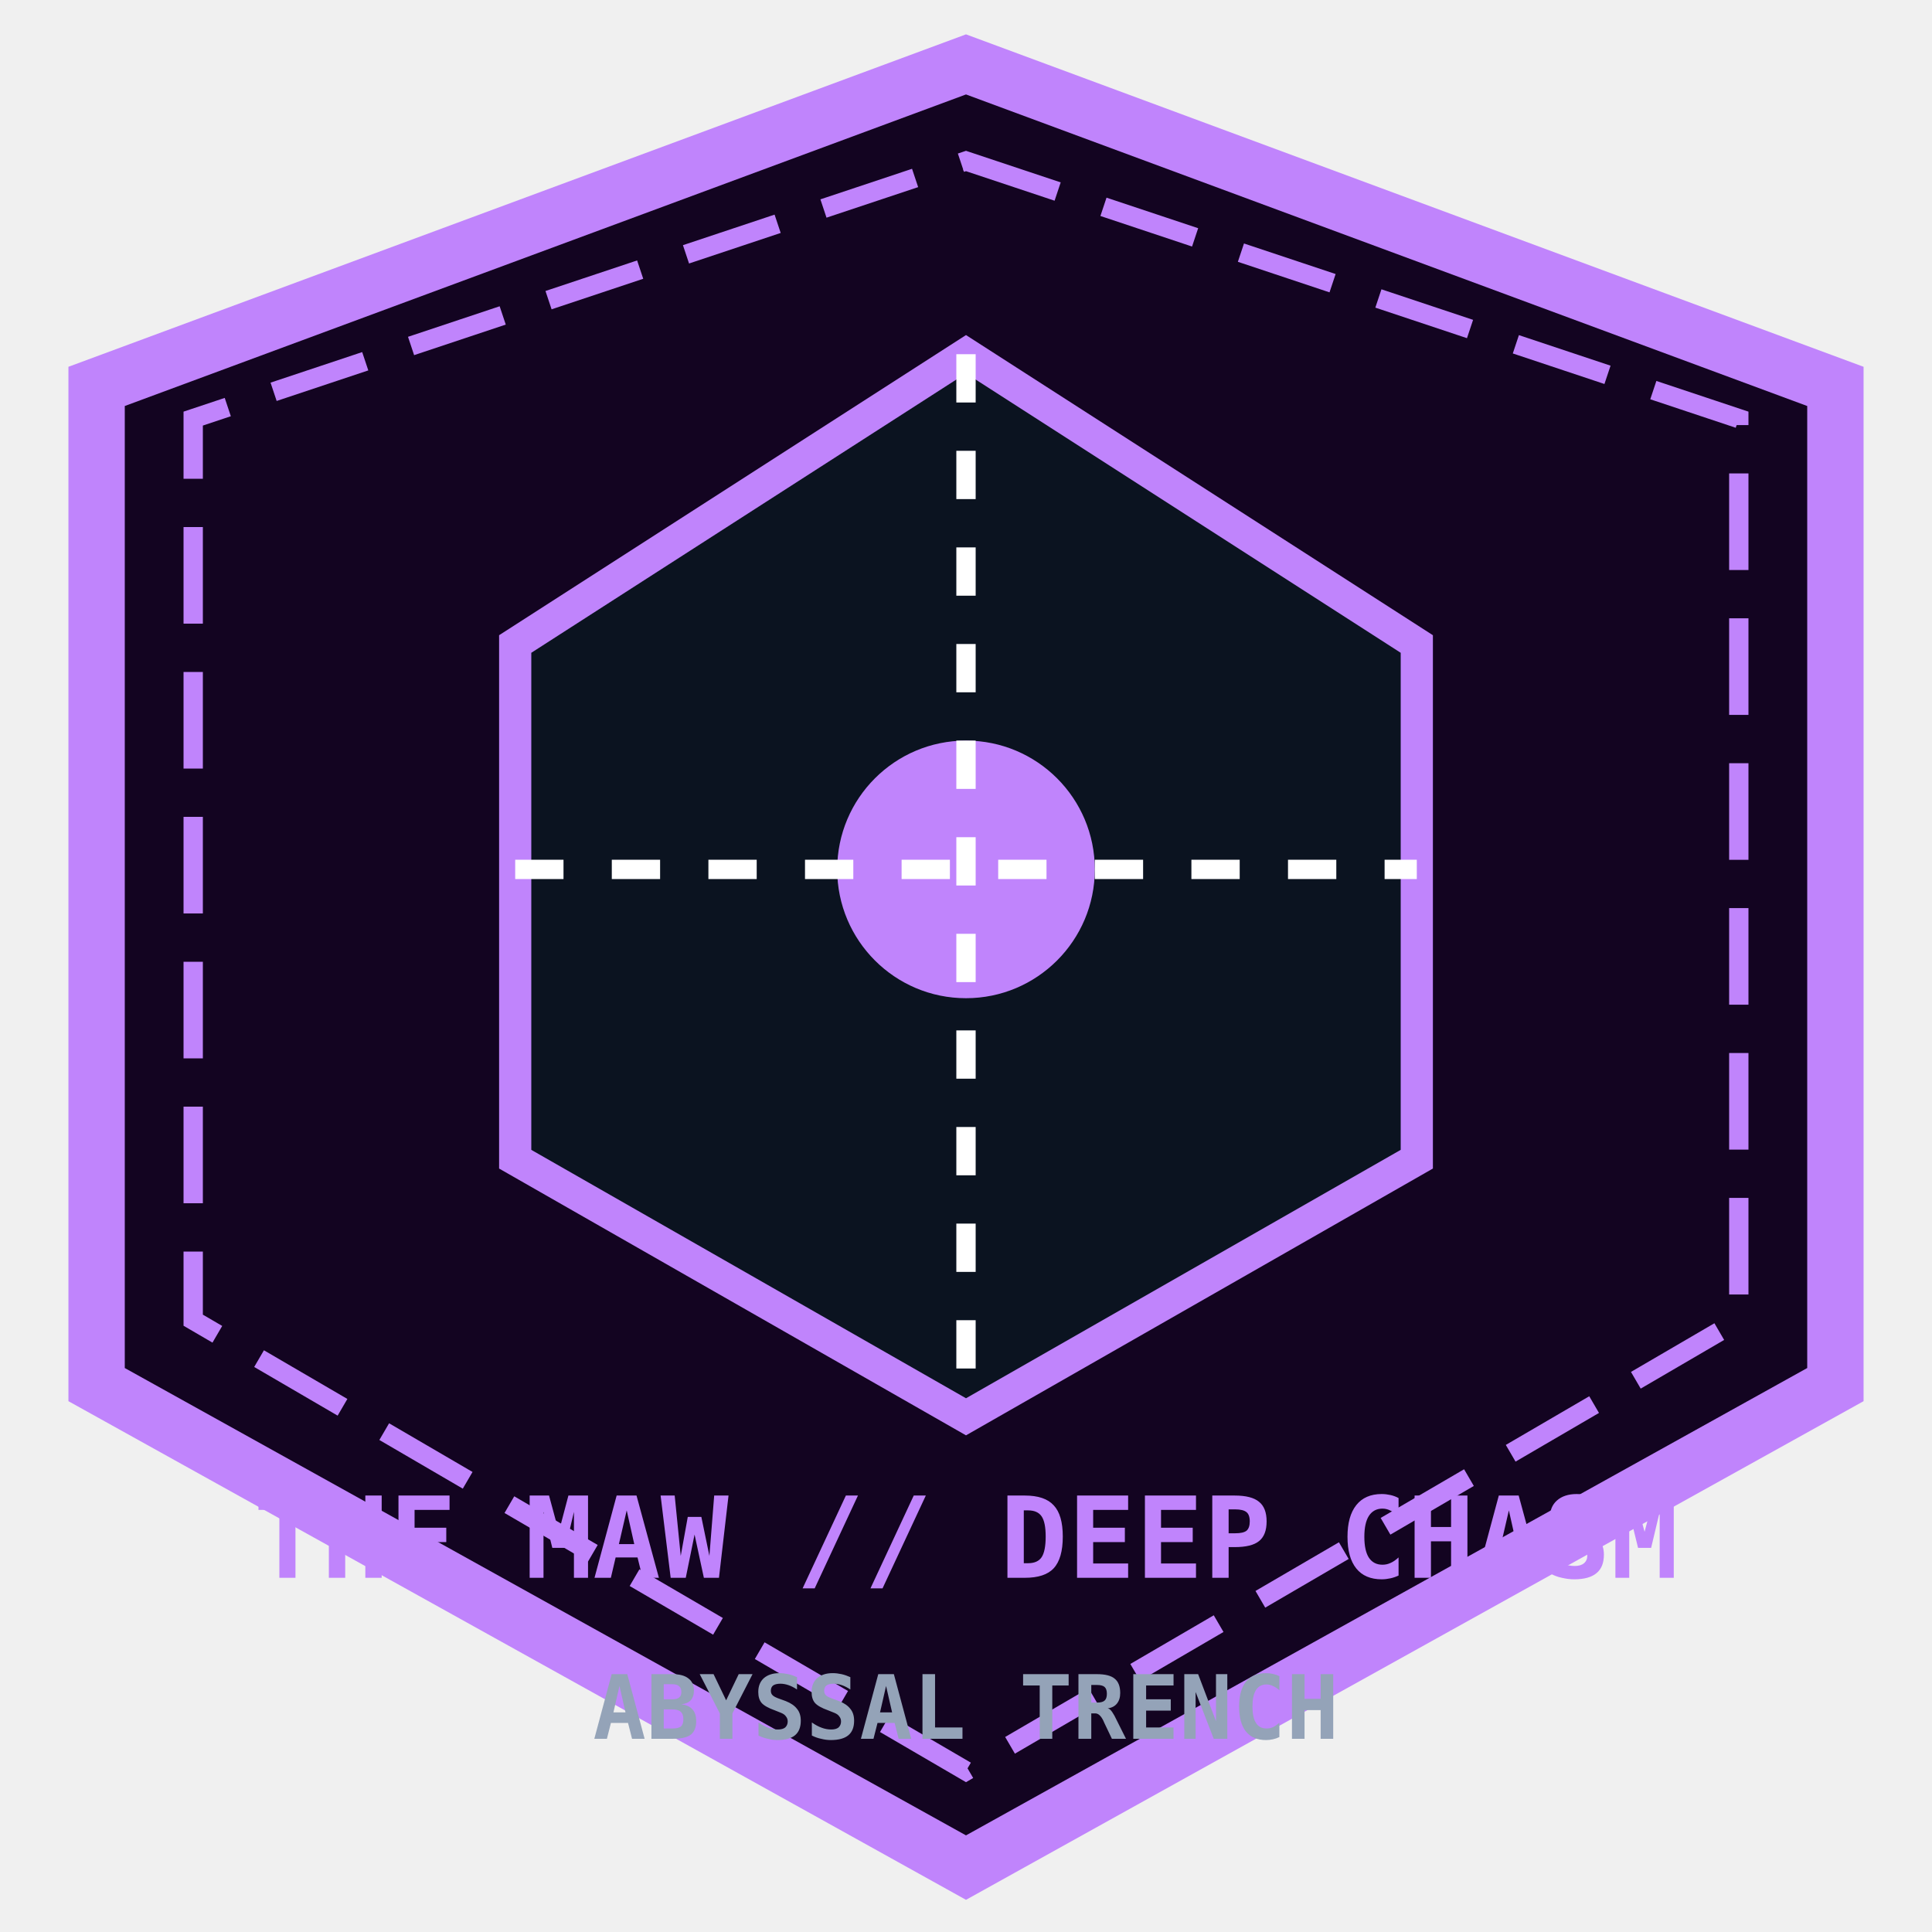
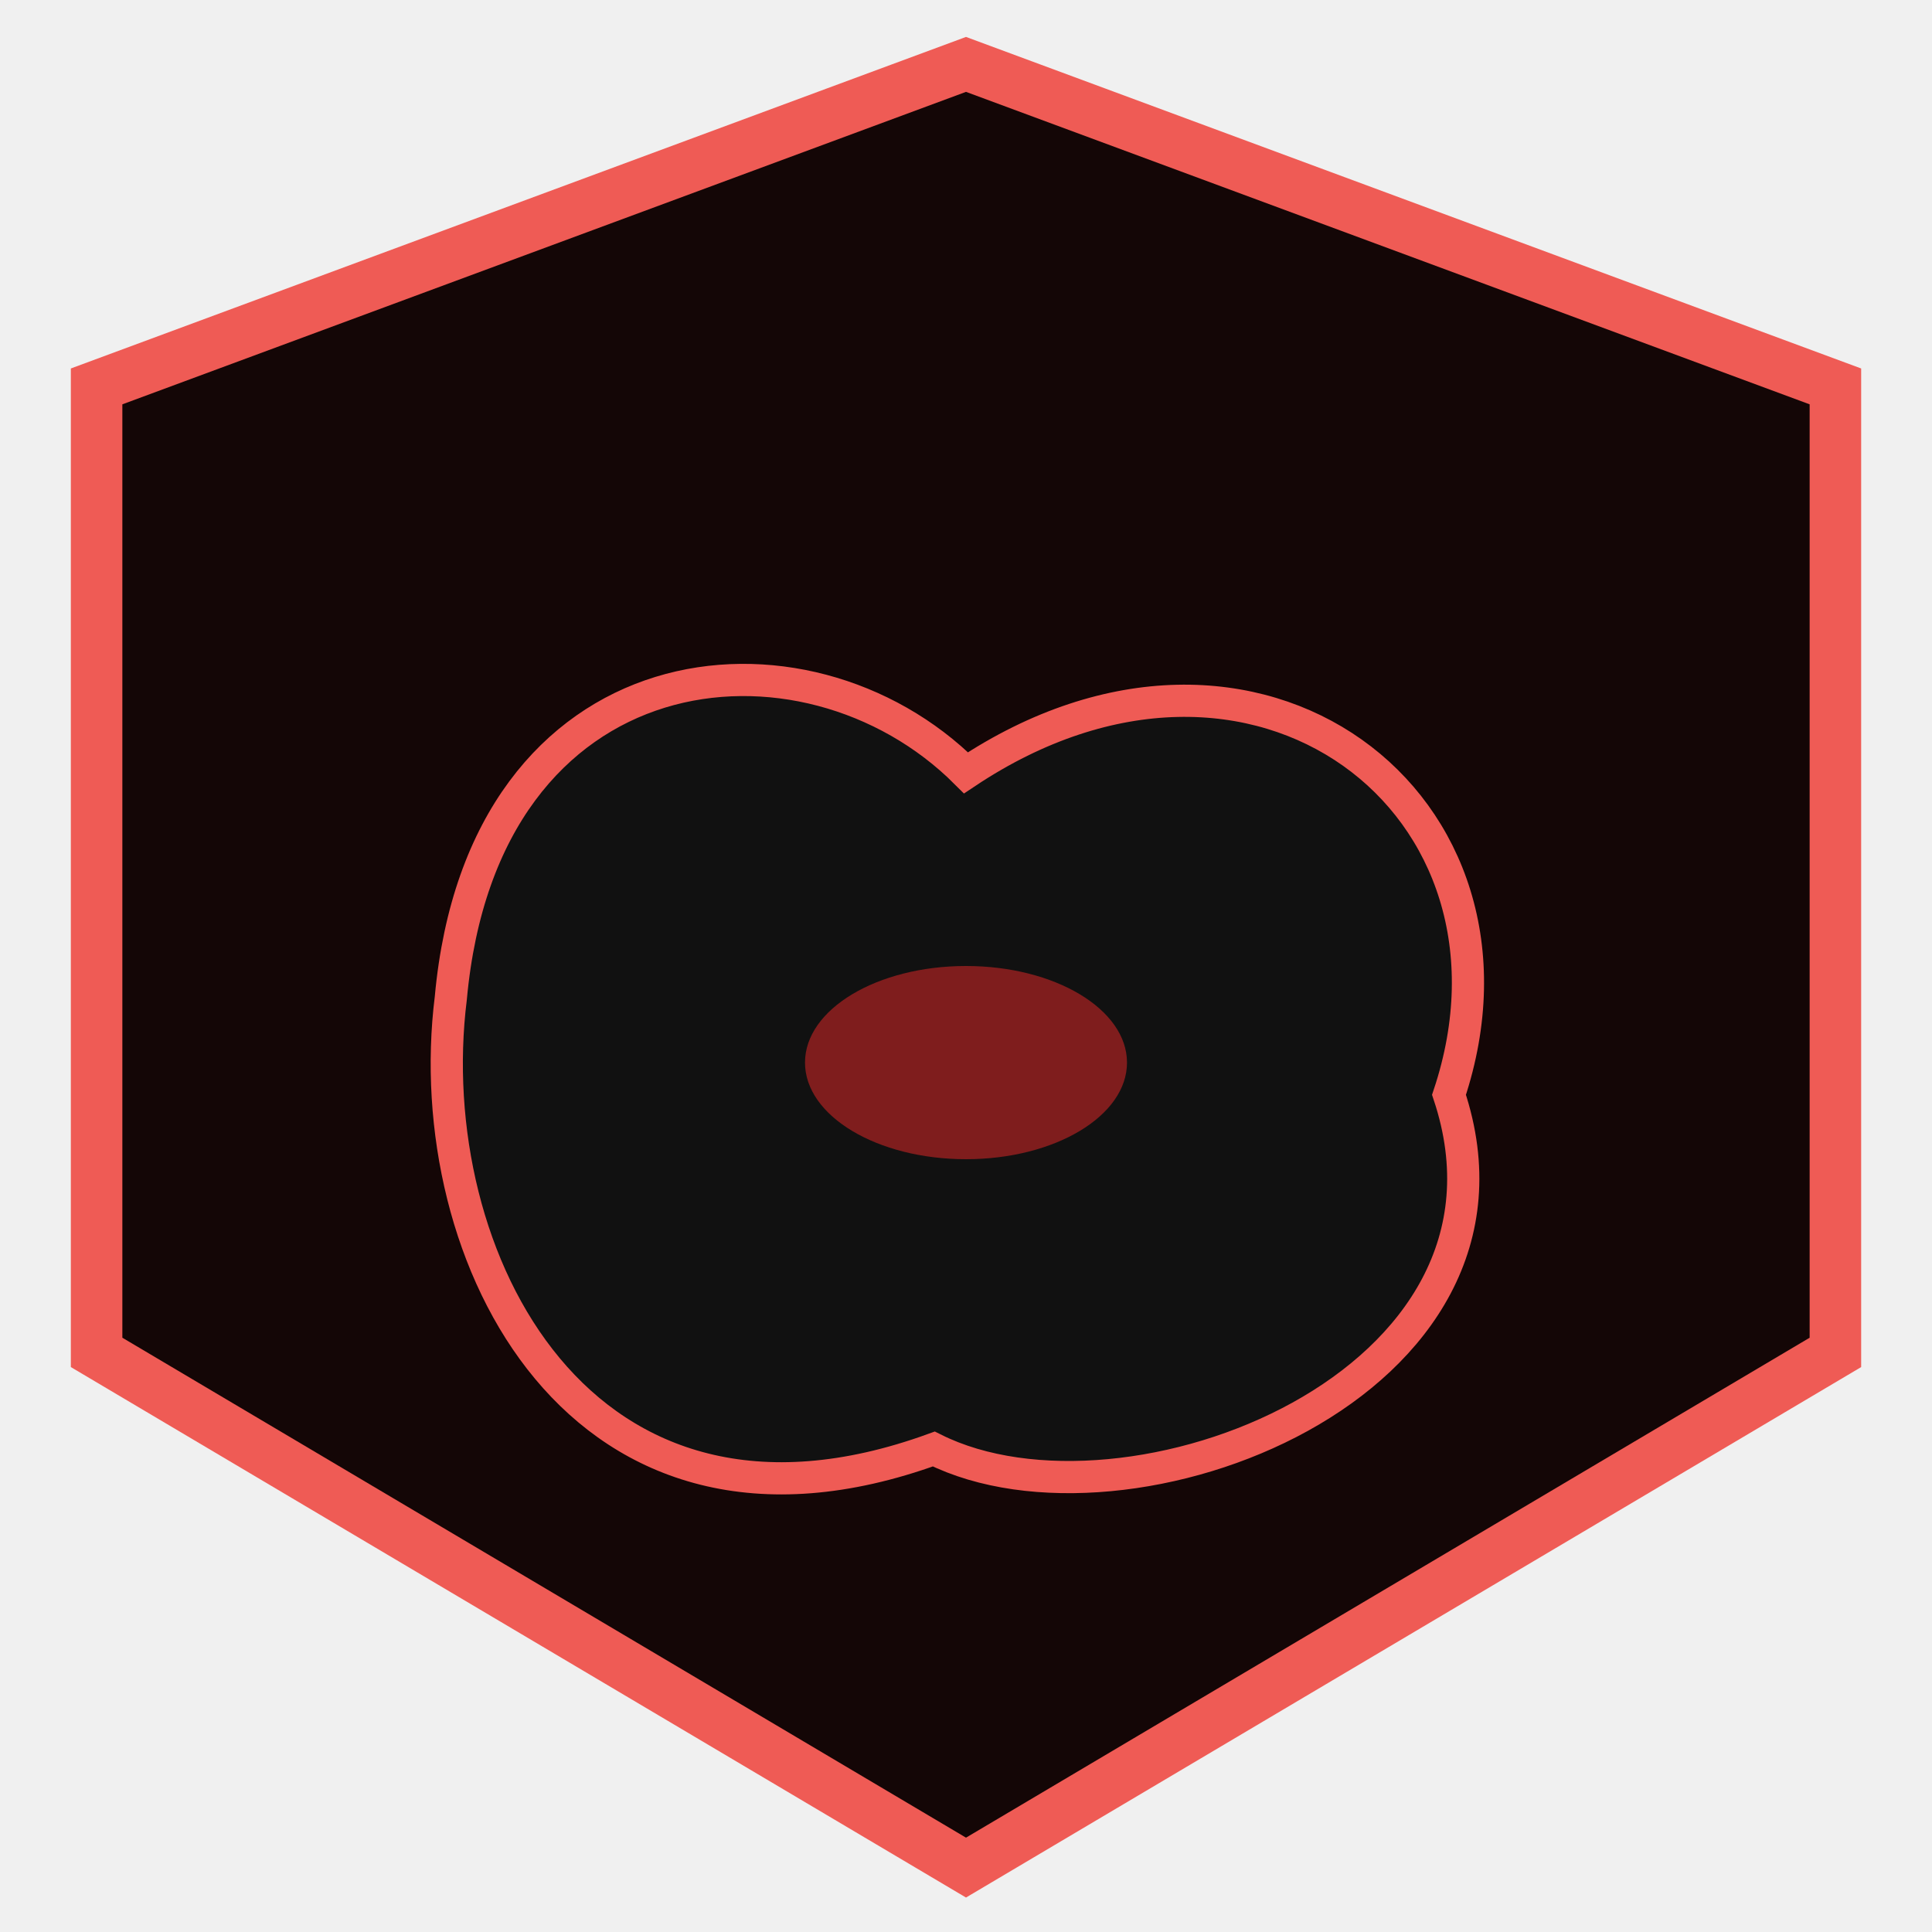
<svg xmlns="http://www.w3.org/2000/svg" viewBox="0 0 120 120" width="100%" height="100%">
-   <polygon points="60,4 114,24 114,86 60,116 6,86 6,24" fill="#130421" stroke="#c084fc" stroke-width="3.5" />
-   <polygon points="60,10 108,26 108,82 60,110 12,82 12,26" fill="none" stroke="#c084fc" stroke-width="1.2" stroke-dasharray="6 3" />
-   <polygon points="60,22 88,40 88,72 60,88 32,72 32,40" fill="#0b1320" stroke="#c084fc" stroke-width="2" />
-   <circle cx="60" cy="54" r="8" fill="#c084fc" />
-   <line x1="60" y1="22" x2="60" y2="88" stroke="#ffffff" stroke-width="1.2" stroke-dasharray="3 3" />
-   <line x1="32" y1="54" x2="88" y2="54" stroke="#ffffff" stroke-width="1.2" stroke-dasharray="3 3" />
-   <text x="60" y="98" fill="#c084fc" font-family="'JetBrains Mono', monospace" font-size="7" font-weight="bold" text-anchor="middle">THE MAW // DEEP CHASM</text>
-   <text x="60" y="108" fill="#94a3b8" font-family="'JetBrains Mono', monospace" font-size="5.5" font-weight="bold" text-anchor="middle">ABYSSAL TRENCH</text>
+   <polygon points="60,4 114,24 114,84 60,116 6,84 6,24" fill="#140606" stroke="#ef5b55" stroke-width="3.2" />
+   <path d="M28 62 C30 40 50 38 60 48 C78 36 96 50 90 68 C96 86 70 96 58 90 C36 98 26 78 28 62 Z" fill="#111" stroke="#ef5b55" stroke-width="2" />
+   <ellipse cx="60" cy="66" rx="10" ry="6" fill="#7f1d1d" />
</svg>
